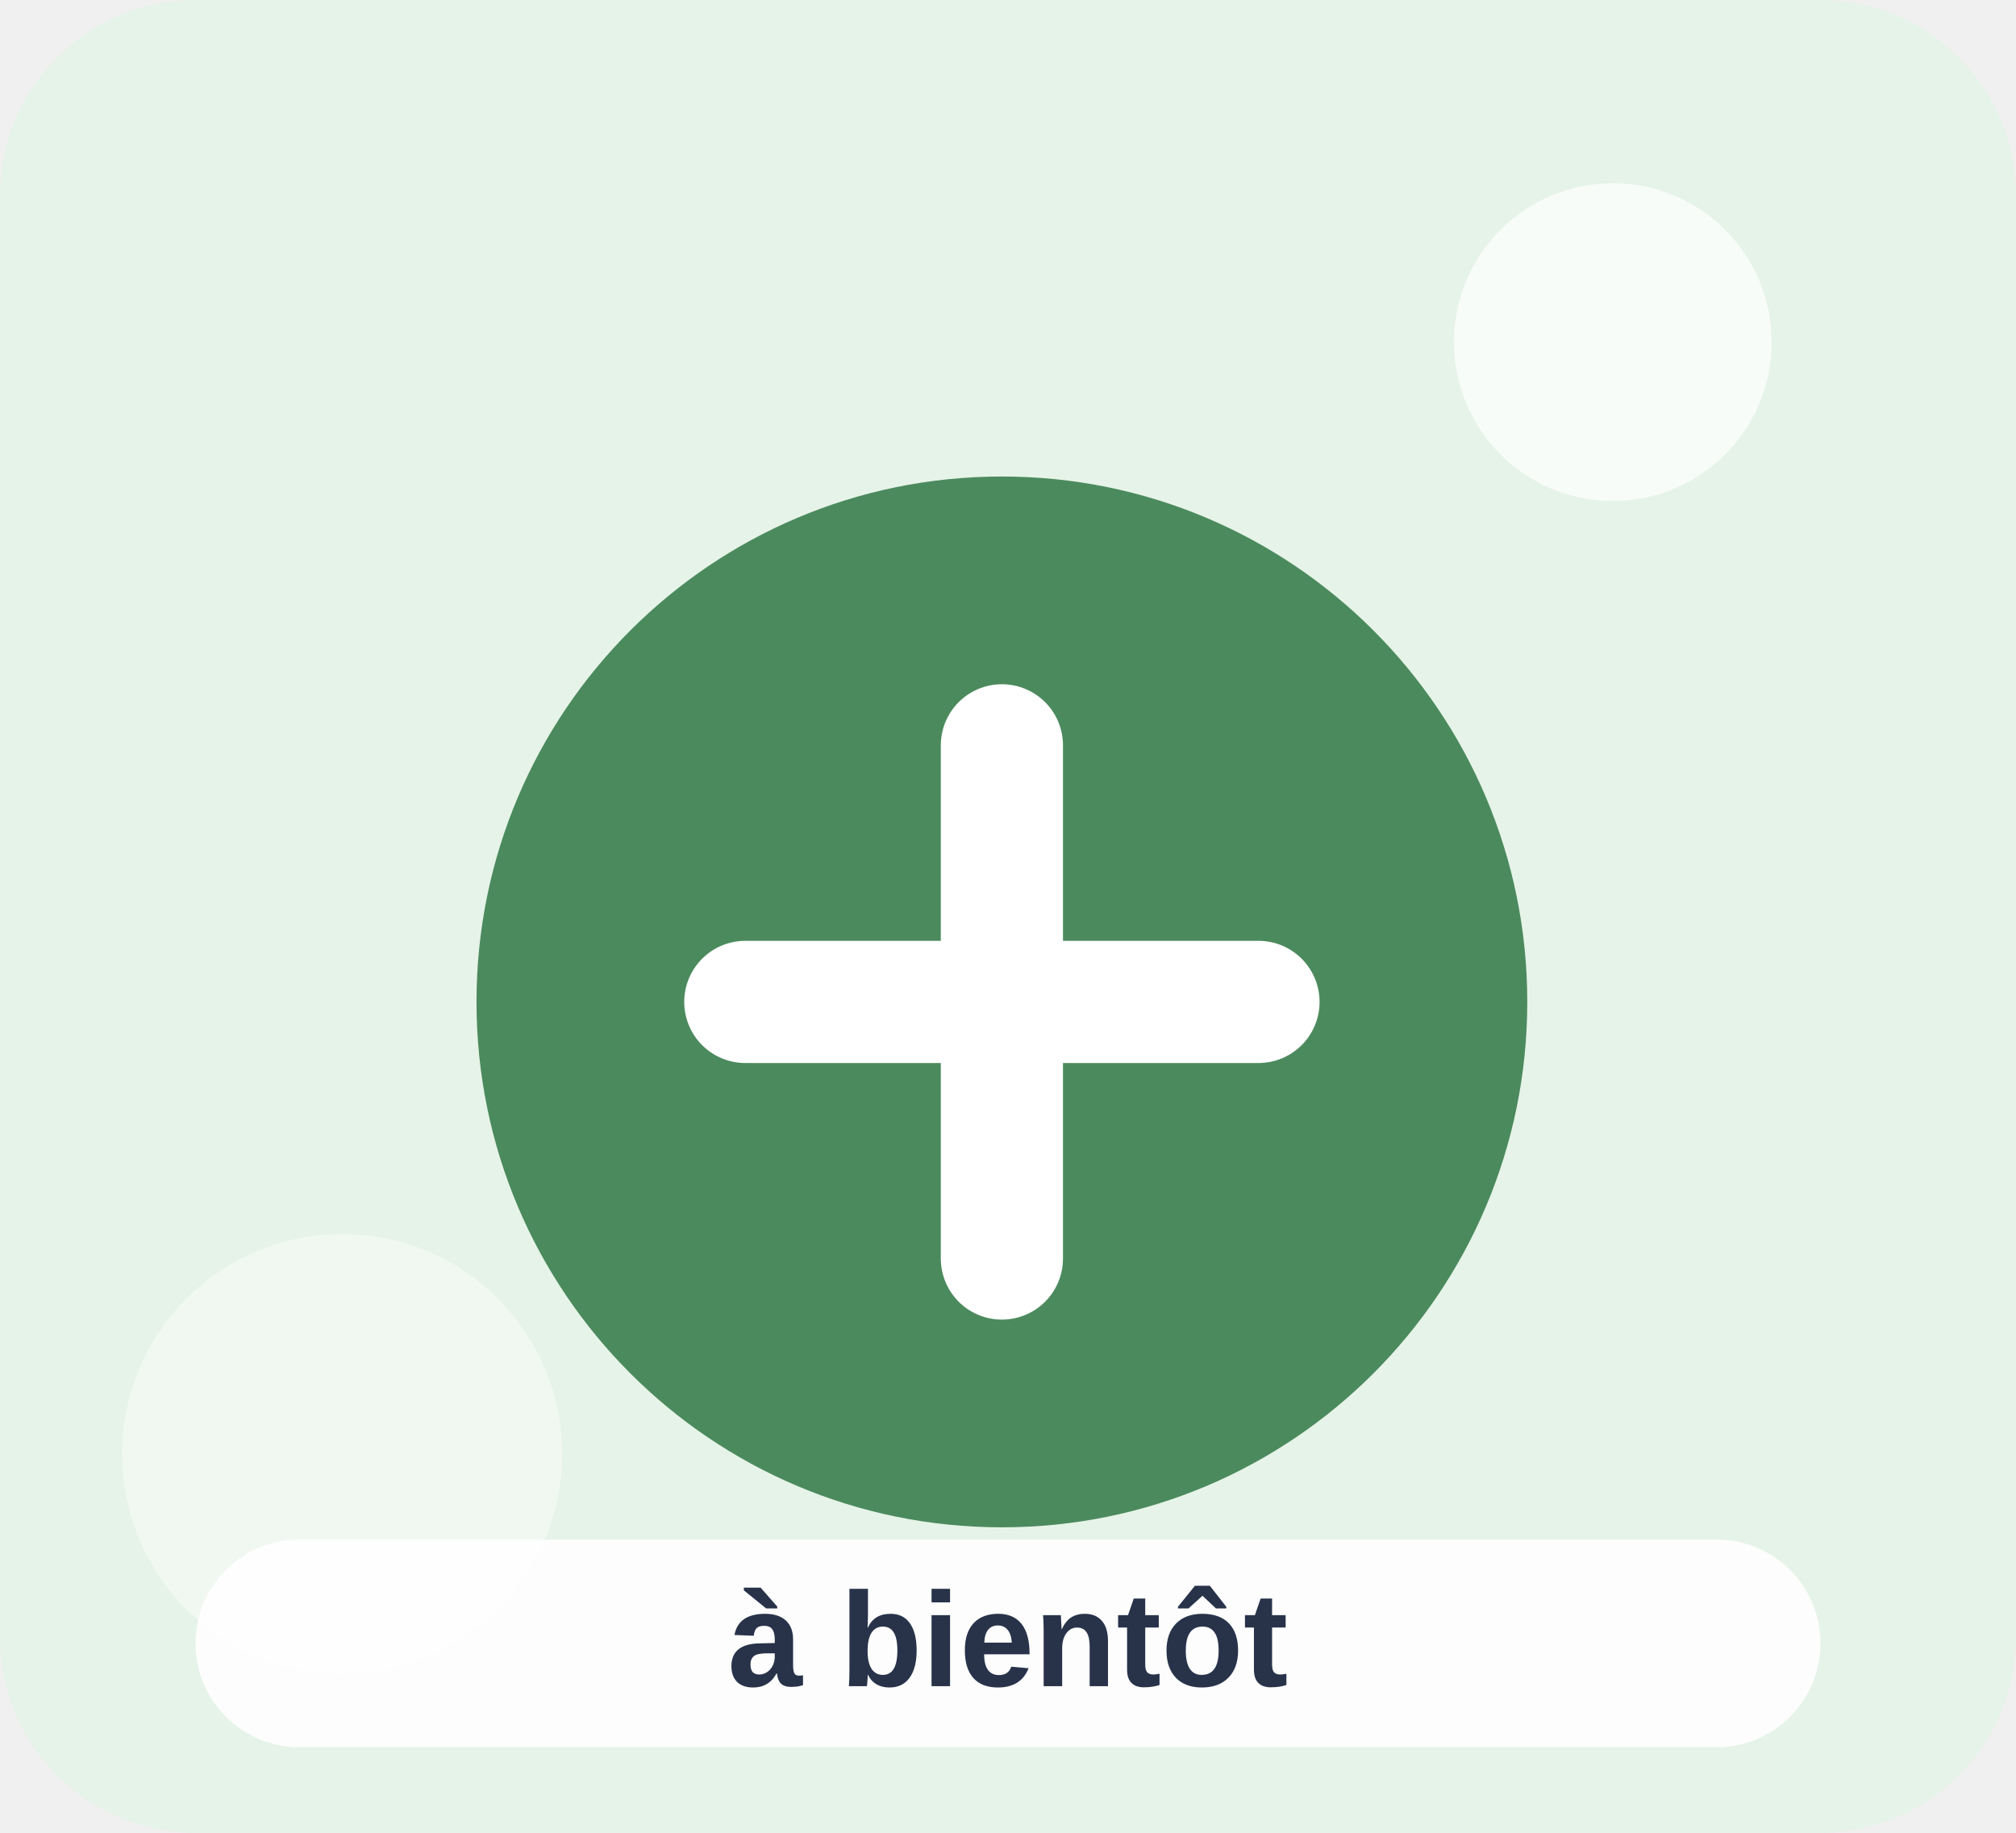
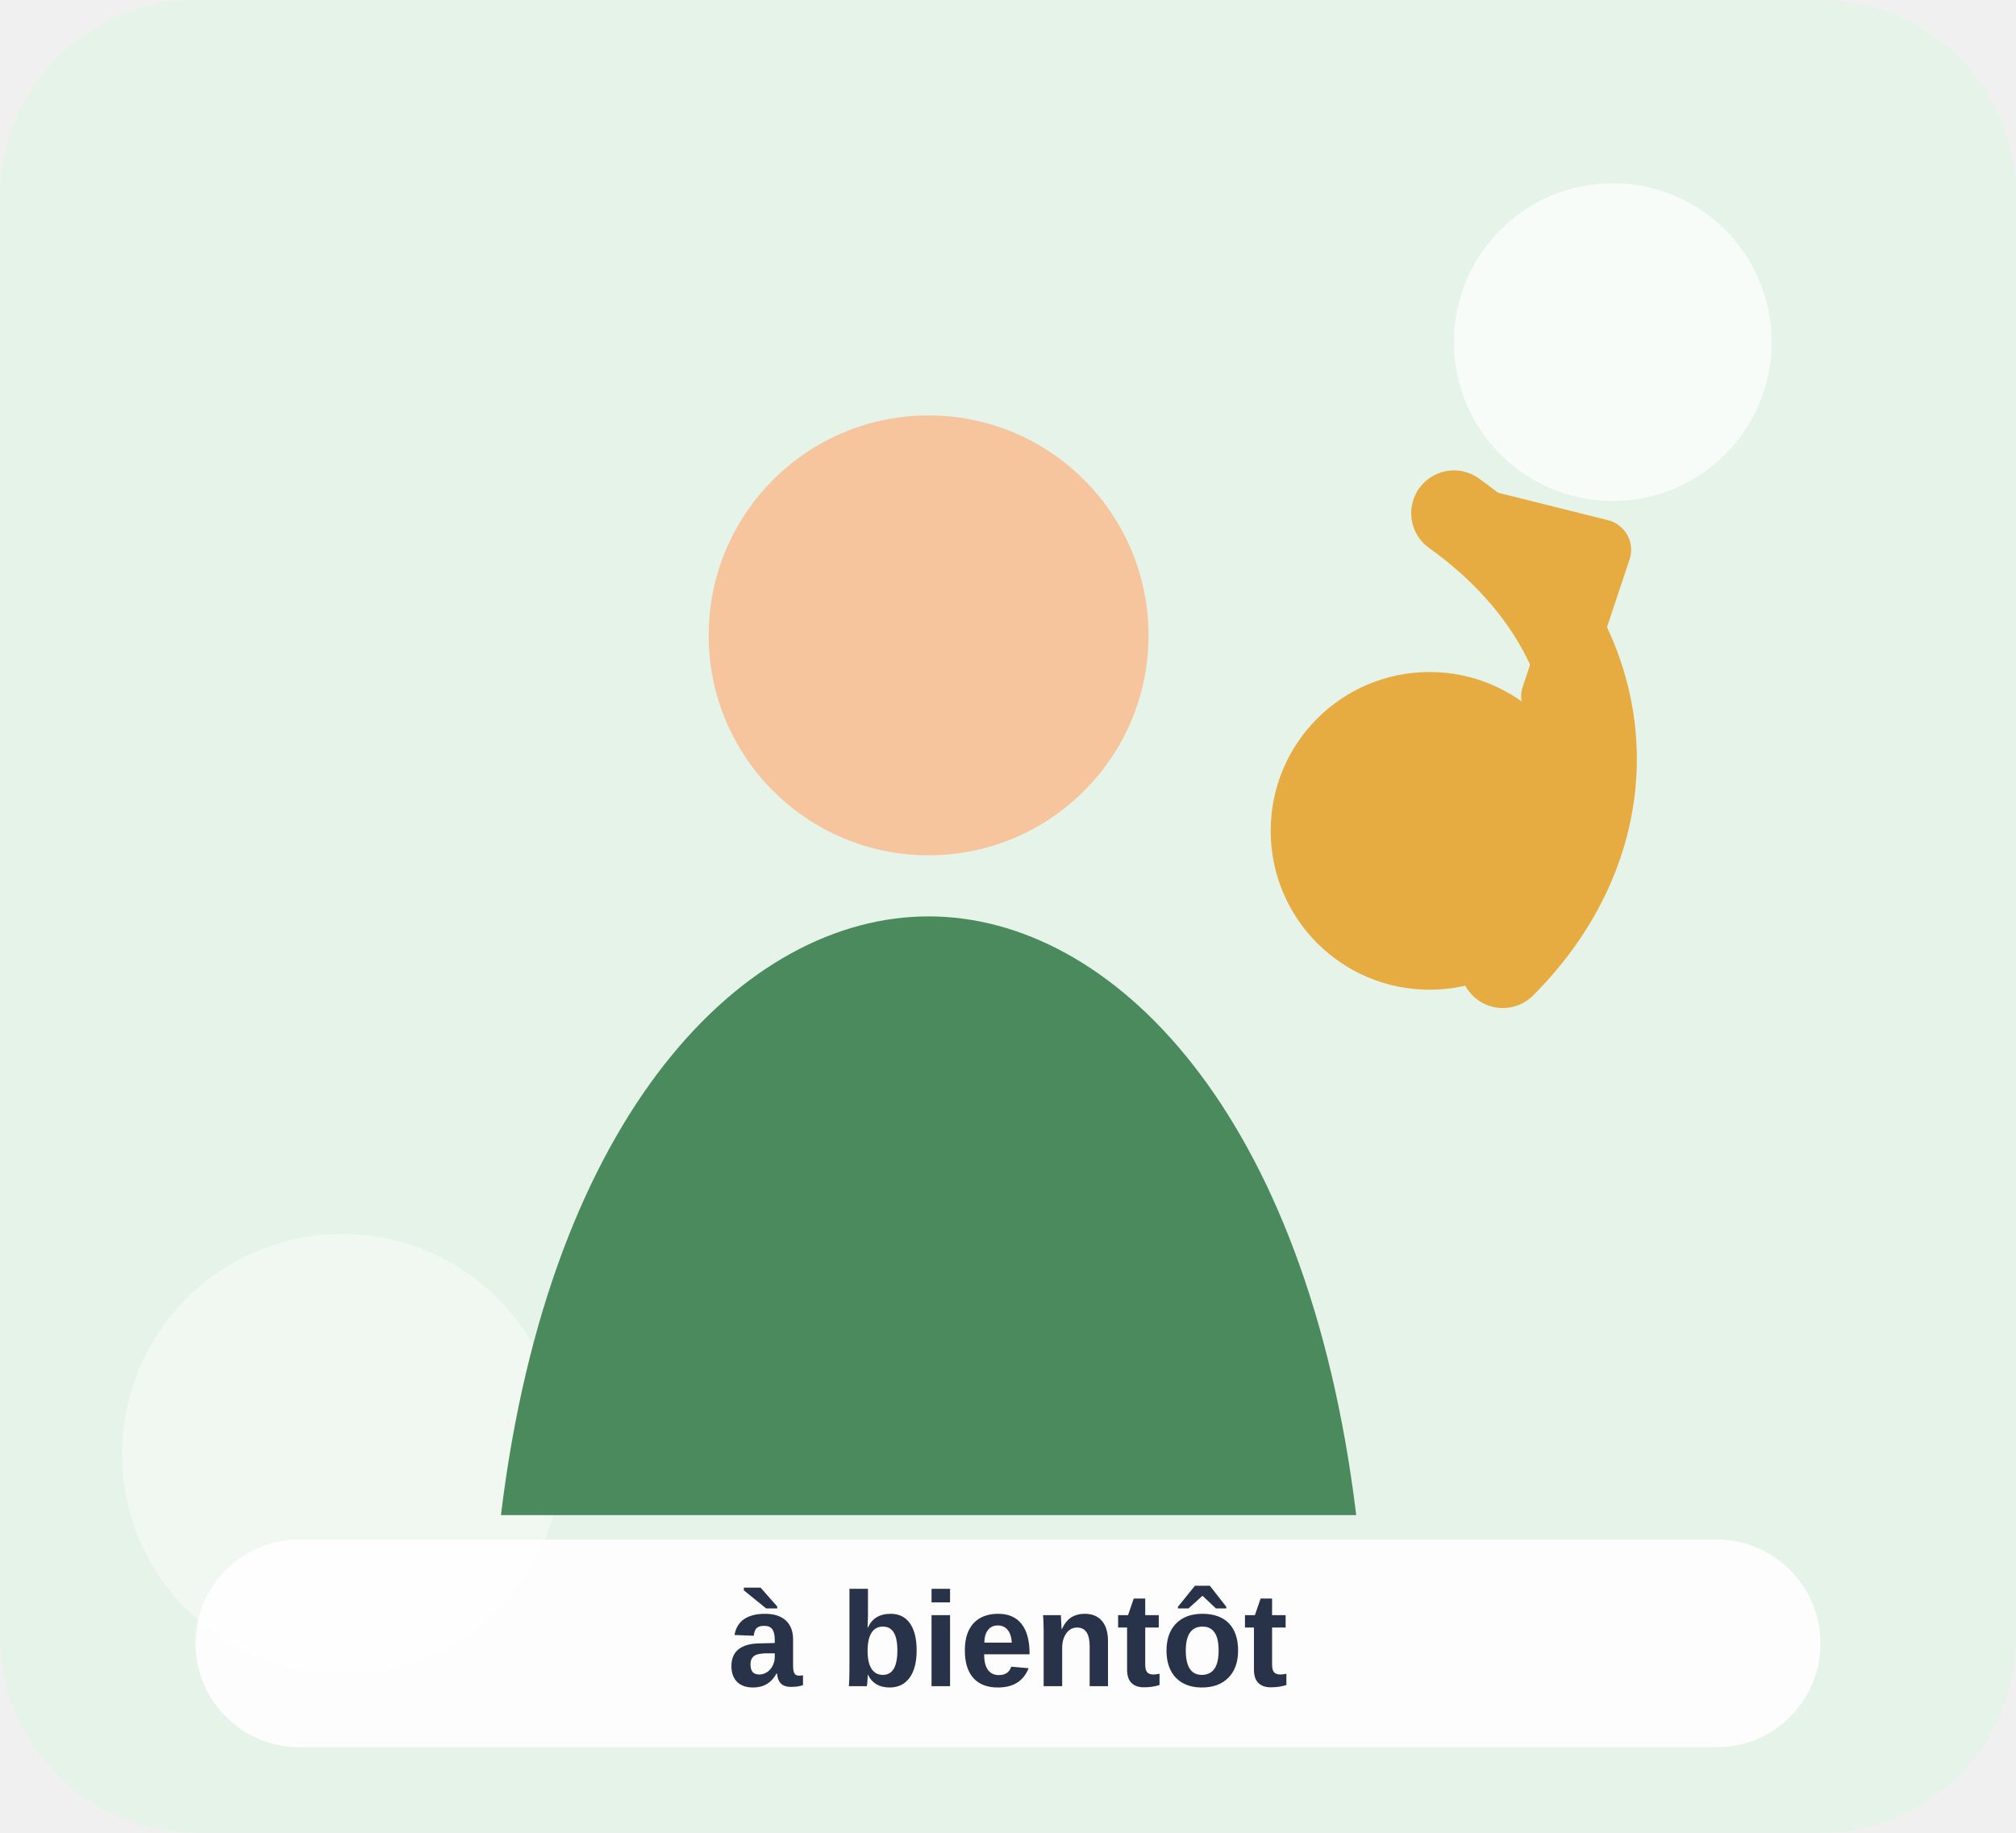
<svg xmlns="http://www.w3.org/2000/svg" width="330" height="300" viewBox="0 0 165 150" role="img" aria-labelledby="title desc">
  <rect width="165" height="150" rx="16" fill="#E6F3E8" />
  <circle cx="132" cy="28" r="13" fill="#fff" opacity=".72" />
  <circle cx="28" cy="119" r="18" fill="#fff" opacity=".45" />
-   <circle cx="82" cy="82" r="43" fill="#4B8A5D" />
-   <path d="M61 82h42M82 61v42" stroke="white" stroke-width="10" stroke-linecap="round" />
+   <circle cx="76" cy="52" r="18" fill="#F6C59D" />
+   <path d="M41 124c4-33 20-49 35-49s31 16 35 49" fill="#4B8A5D" />
+   <circle cx="117" cy="68" r="13" fill="#E6AB41" />
+   <path d="M119 42c14 10 15 26 4 37" fill="none" stroke="#E6AB41" stroke-width="7" stroke-linecap="round" />
+   <path d="m119 42 12 3-4 12" fill="none" stroke="#E6AB41" stroke-width="5" stroke-linecap="round" stroke-linejoin="round" />
  <rect x="16" y="126" width="133" height="17" rx="8.5" fill="#fff" opacity=".86" />
  <text x="82.5" y="138" text-anchor="middle" font-family="Arial, sans-serif" font-size="11" font-weight="700" fill="#28334A">à bientôt</text>
</svg>
